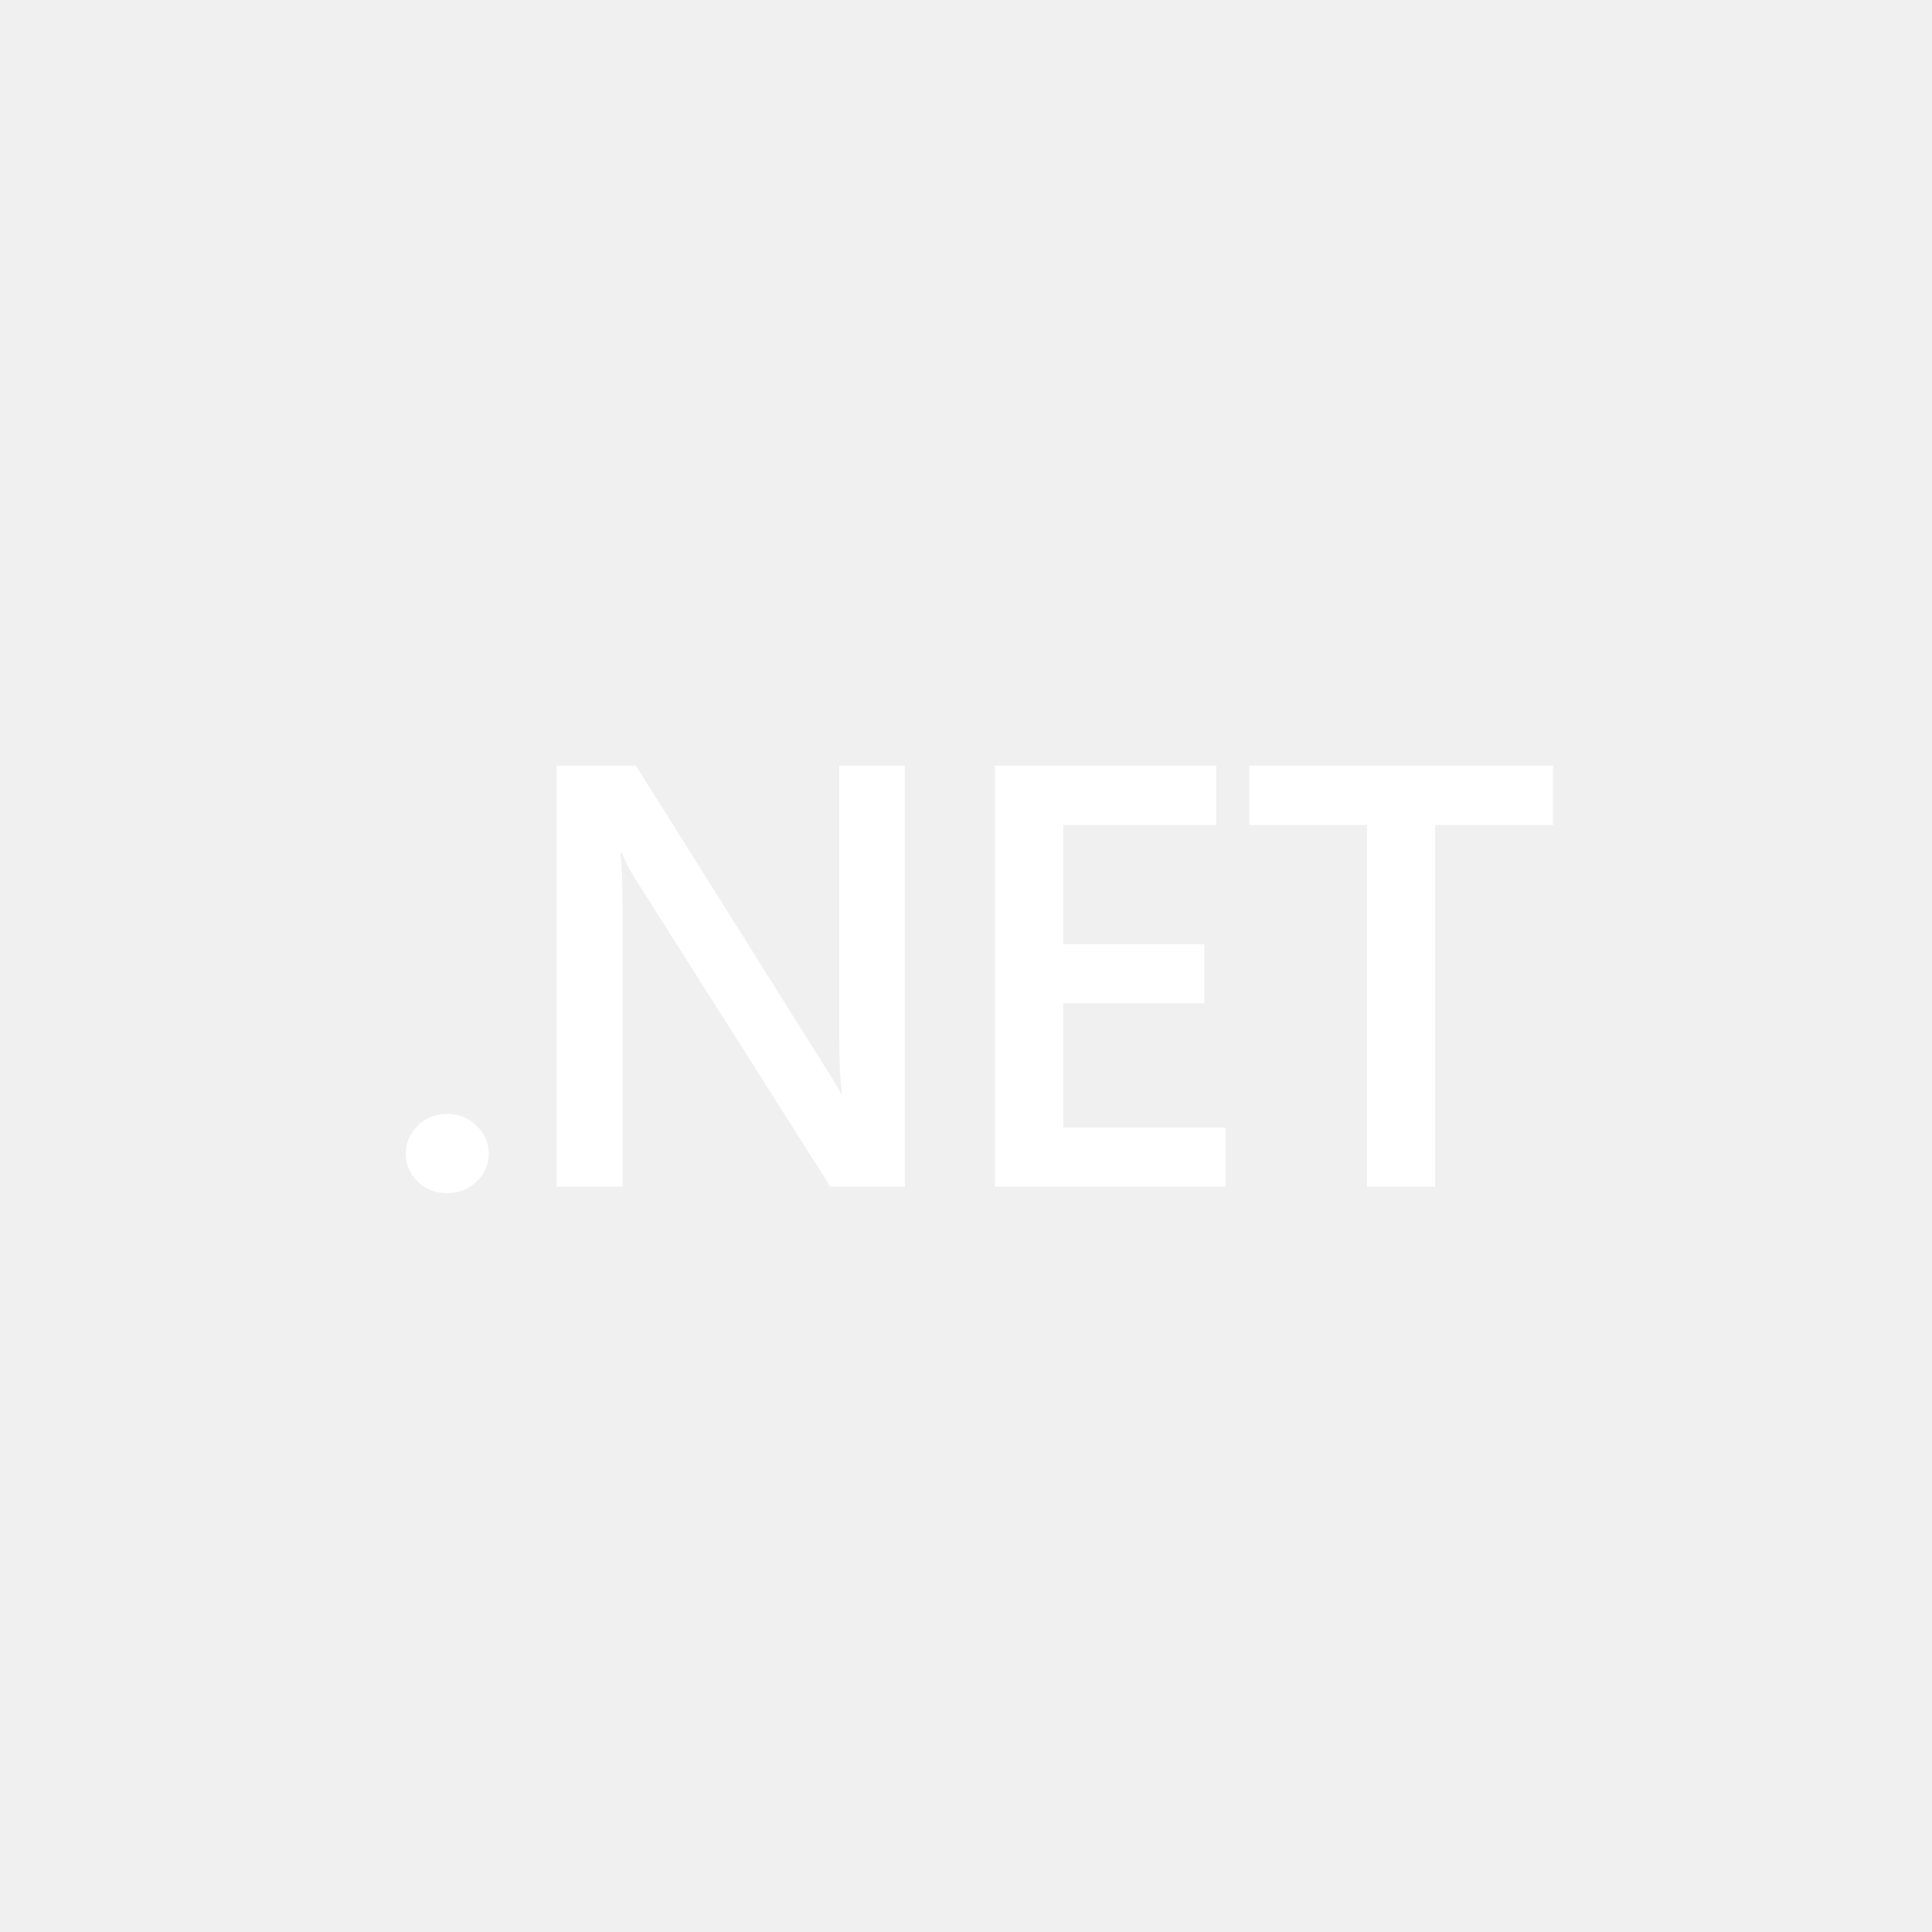
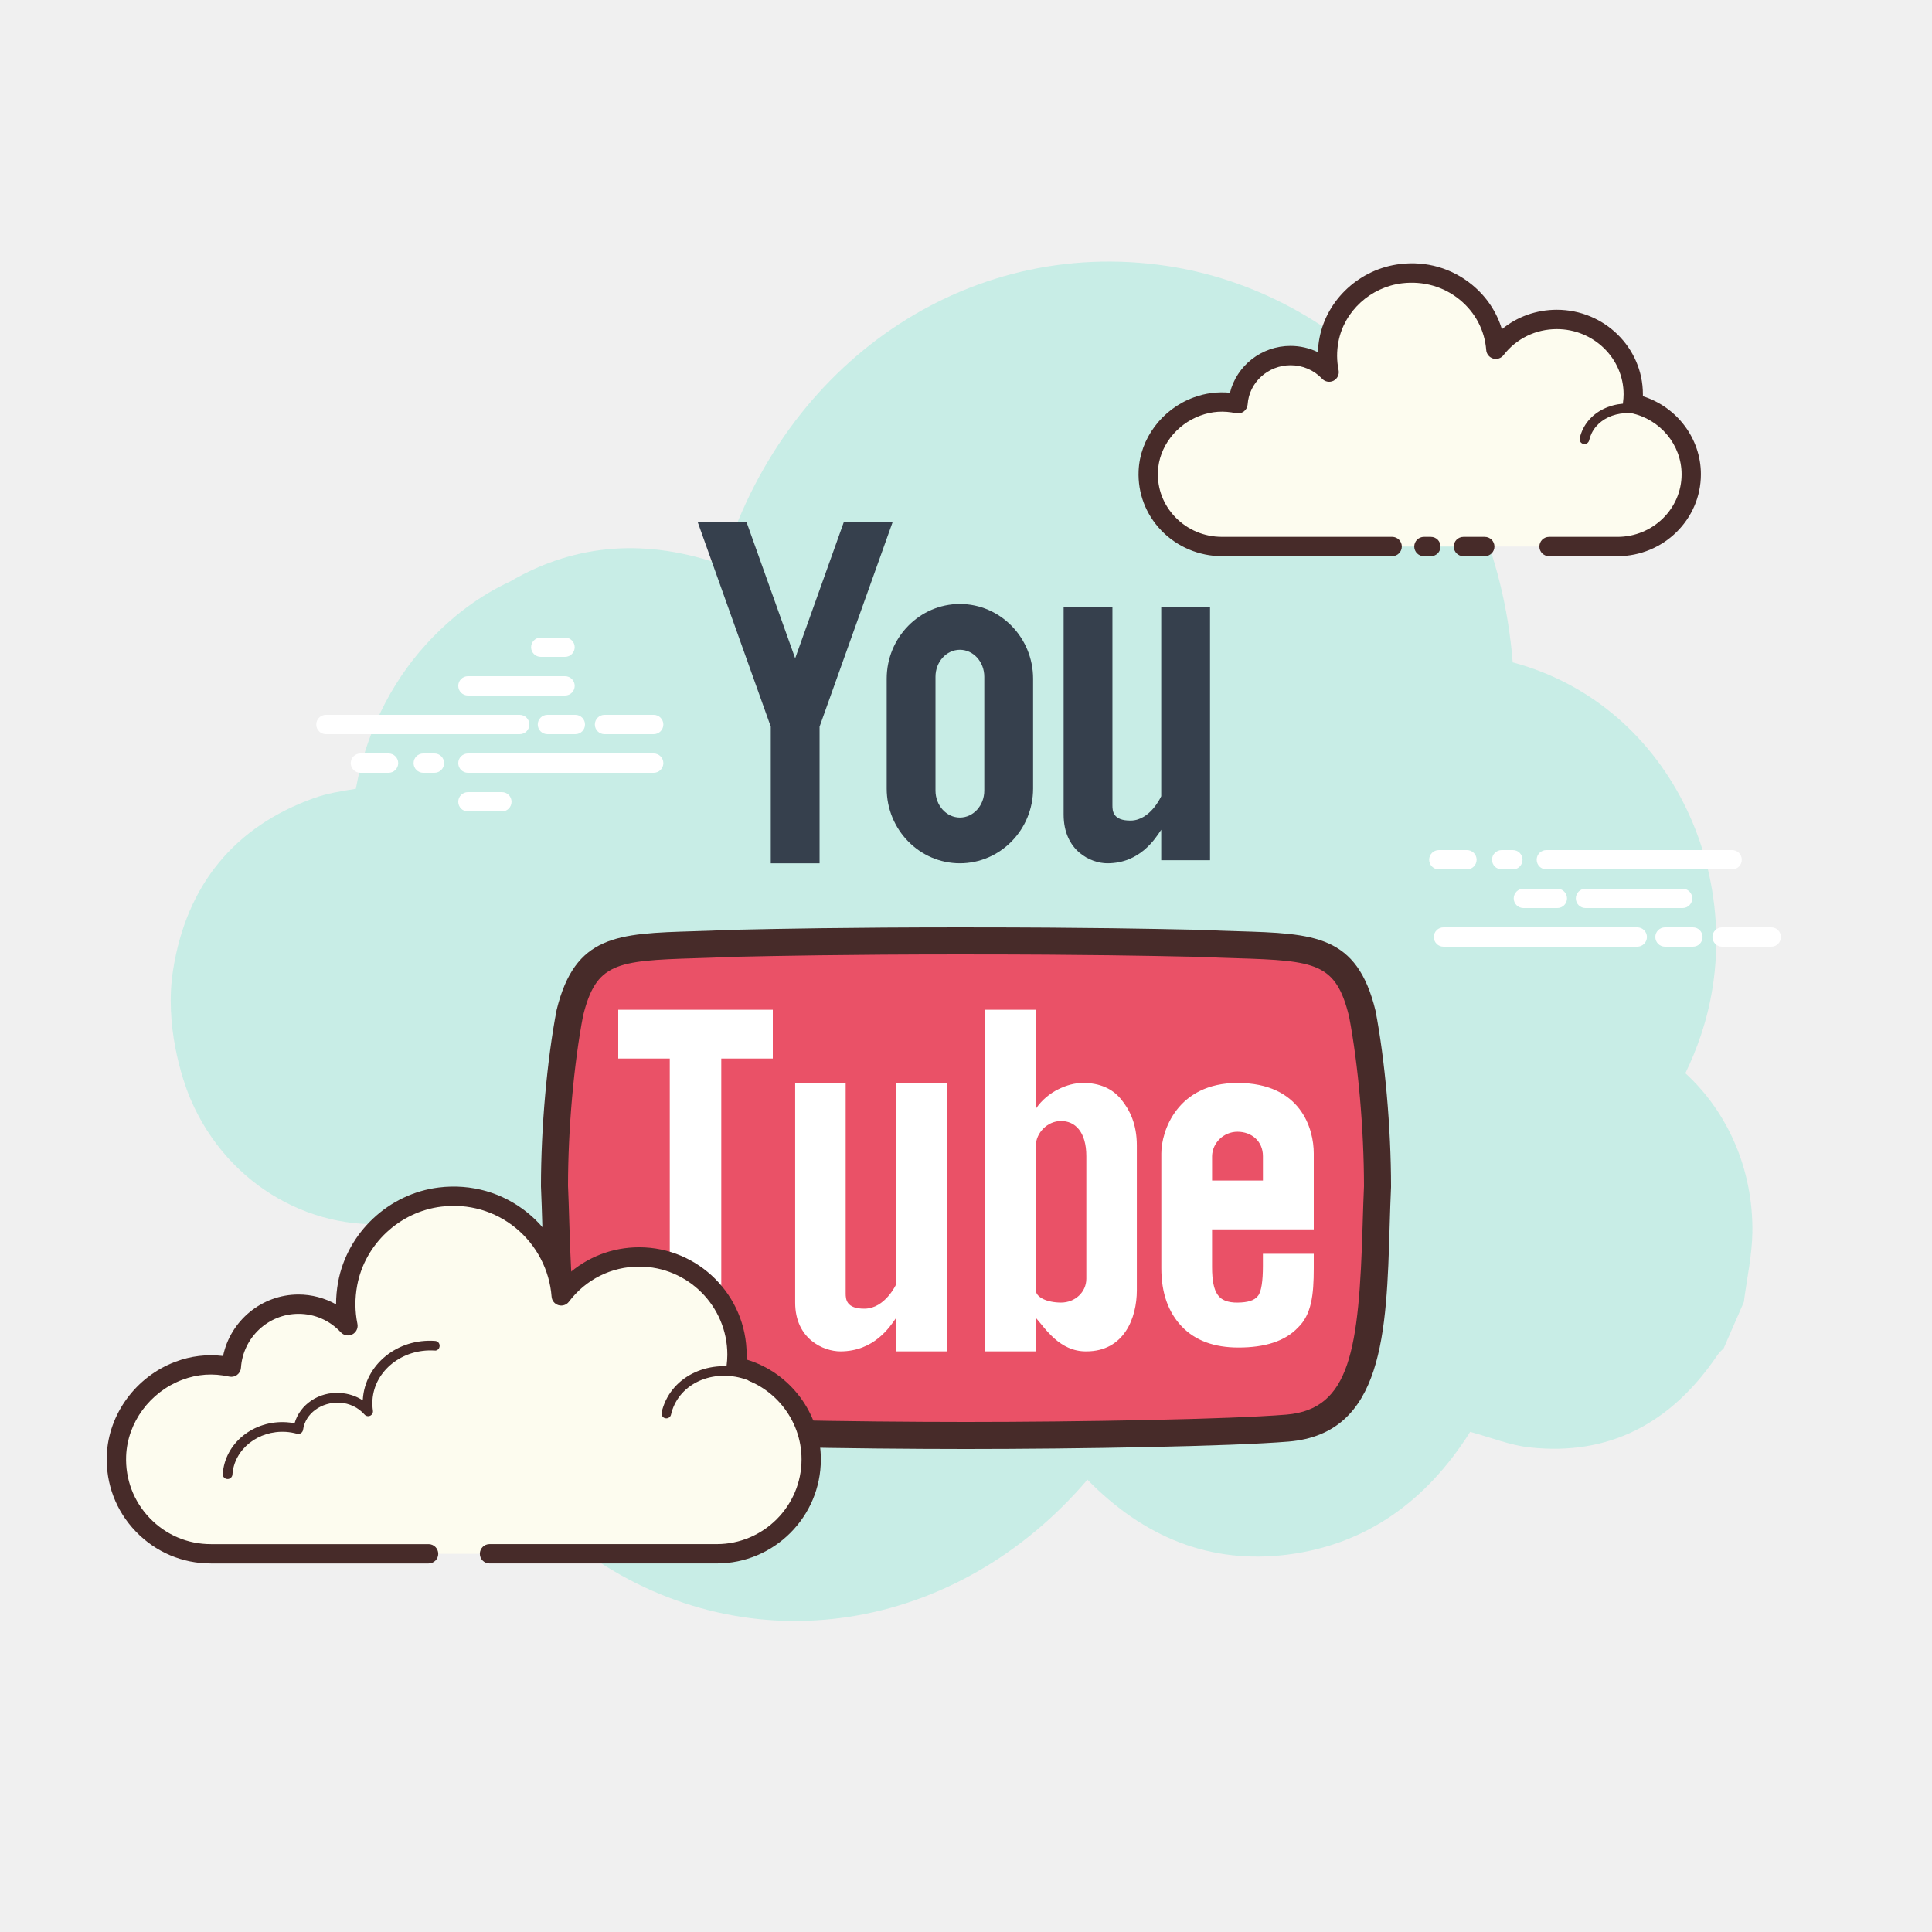
- <svg xmlns="http://www.w3.org/2000/svg" width="456" height="456" viewBox="0 0 456 456" version="1.1" xml:space="preserve" style="fill-rule:evenodd;clip-rule:evenodd;stroke-linejoin:round;stroke-miterlimit:2;">
-   <path d="m 105.5,281.609 c -2.703,0 -5.001,-0.9 -6.893,-2.702 -1.892,-1.848 -2.838,-4.042 -2.838,-6.582 0,-2.587 0.946,-4.804 2.838,-6.652 1.892,-1.848 4.19,-2.772 6.893,-2.772 2.748,0 5.068,0.924 6.96,2.772 1.937,1.848 2.906,4.064 2.906,6.652 0,2.54 -0.968,4.734 -2.906,6.582 -1.892,1.802 -4.212,2.702 -6.96,2.702 z" style="fill:#ffffff;fill-rule:nonzero;stroke-width:0.838" />
-   <path d="M 213.561,280.084 H 195.99 L 149.7,207.054 c -1.171,-1.848 -2.14,-3.765 -2.906,-5.751 h -0.406 c 0.361,2.125 0.541,6.675 0.541,13.65 v 65.132 h -15.543 v -99.36 h 18.719 l 44.737,71.298 c 1.892,2.957 3.109,4.989 3.649,6.098 h 0.27 c -0.45,-2.632 -0.676,-7.09 -0.676,-13.373 v -64.023 h 15.476 z" style="fill:#ffffff;fill-rule:nonzero;stroke-width:0.838" />
-   <path d="m 289.251,280.084 h -54.401 v -99.36 h 52.238 v 13.997 h -36.154 v 28.131 h 33.316 v 13.927 h -33.316 v 29.378 h 38.316 z" style="fill:#ffffff;fill-rule:nonzero;stroke-width:0.838" />
-   <path d="M 366.565,194.721 H 338.722 v 85.363 h -16.084 v -85.363 h -27.775 v -13.997 h 71.701 z" style="fill:#ffffff;fill-rule:nonzero;stroke-width:0.838" />
+ <svg xmlns="http://www.w3.org/2000/svg" viewBox="0 0 100 100" width="500px" height="500px">
+   <path fill="#c8ede6" d="M87.234,55.551c0.3-0.616,0.566-1.264,0.796-1.943c2.633-7.77-1.349-17.078-9.733-19.325 C77.391,22.9,69.391,15.09,60.356,13.758c-10.341-1.525-19.814,5.044-22.966,15.485c-3.799-1.346-7.501-1.182-10.99,0.857 c-1.583,0.732-3.031,1.812-4.33,3.233c-1.907,2.086-3.147,4.719-3.652,7.495c-0.748,0.118-1.483,0.236-2.176,0.484 c-4.04,1.449-6.589,4.431-7.288,8.923c-0.435,2.797,0.443,5.587,0.933,6.714c1.935,4.455,6.422,6.98,10.981,6.312 c0.227-0.033,0.557,0.069,0.752,0.233c0.241,7.12,3.698,13.417,8.884,17.014c8.321,5.772,19.027,3.994,25.781-3.921 c2.894,2.96,6.338,4.398,10.384,3.876c4.023-0.519,7.147-2.739,9.426-6.349c1.053,0.283,2.051,0.691,3.083,0.804 c4.042,0.442,7.297-1.184,9.732-4.8c0.083-0.124,0.203-0.219,0.306-0.328c0.348-0.798,0.696-1.596,1.044-2.394 c0.155-1.211,0.429-2.423,0.443-3.632C90.742,60.508,89.411,57.54,87.234,55.551z" />
+   <path fill="#fff" d="M26.899 38h-10.03c-.276 0-.5-.224-.5-.5s.224-.5.5-.5h10.03c.276 0 .5.224.5.5S27.176 38 26.899 38zM30.28 37.5c0-.276-.224-.5-.5-.5h-1.446c-.276 0-.5.224-.5.5s.224.5.5.5h1.446C30.057 38 30.28 37.776 30.28 37.5zM34.335 37.5c0-.276-.224-.5-.5-.5h-2.546c-.276 0-.5.224-.5.5s.224.5.5.5h2.546C34.112 38 34.335 37.776 34.335 37.5zM34.335 39.5c0-.276-.224-.5-.5-.5h-9.616c-.276 0-.5.224-.5.5s.224.5.5.5h9.616C34.112 40 34.335 39.776 34.335 39.5zM22.987 39.5c0-.276-.224-.5-.5-.5h-.58c-.276 0-.5.224-.5.5s.224.5.5.5h.58C22.763 40 22.987 39.776 22.987 39.5zM20.611 39.5c0-.276-.224-.5-.5-.5h-1.457c-.276 0-.5.224-.5.5s.224.5.5.5h1.457C20.387 40 20.611 39.776 20.611 39.5zM29.746 35.5c0-.276-.224-.5-.5-.5h-5.027c-.276 0-.5.224-.5.5s.224.5.5.5h5.027C29.523 36 29.746 35.776 29.746 35.5zM29.746 33.5c0-.276-.224-.5-.5-.5h-1.257c-.276 0-.5.224-.5.5s.224.5.5.5h1.257C29.523 34 29.746 33.776 29.746 33.5zM26.477 41.5c0-.276-.224-.5-.5-.5h-1.758c-.276 0-.5.224-.5.5s.224.5.5.5h1.758C26.254 42 26.477 41.776 26.477 41.5zM84.744 49h-10.03c-.276 0-.5-.224-.5-.5s.224-.5.5-.5h10.031c.276 0 .5.224.5.5S85.021 49 84.744 49zM88.125 48.5c0-.276-.224-.5-.5-.5h-1.446c-.276 0-.5.224-.5.5s.224.5.5.5h1.446C87.902 49 88.125 48.776 88.125 48.5zM92.18 48.5c0-.276-.224-.5-.5-.5h-2.546c-.276 0-.5.224-.5.5s.224.5.5.5h2.546C91.956 49 92.18 48.776 92.18 48.5zM90.154 44.5c0-.276-.224-.5-.5-.5h-9.616c-.276 0-.5.224-.5.5s.224.5.5.5h9.616C89.93 45 90.154 44.776 90.154 44.5zM78.806 44.5c0-.276-.224-.5-.5-.5h-.58c-.276 0-.5.224-.5.5s.224.5.5.5h.58C78.583 45 78.806 44.776 78.806 44.5zM76.429 44.5c0-.276-.224-.5-.5-.5h-1.456c-.276 0-.5.224-.5.5s.224.5.5.5h1.456C76.206 45 76.429 44.776 76.429 44.5zM87.591 46.5c0-.276-.224-.5-.5-.5h-5.027c-.276 0-.5.224-.5.5s.224.5.5.5h5.027C87.367 47 87.591 46.776 87.591 46.5zM87.591 44.5c0-.276-.224-.5-.5-.5h-1.257c-.276 0-.5.224-.5.5s.224.5.5.5h1.257C87.367 45 87.591 44.776 87.591 44.5zM81.108 46.5c0-.276-.224-.5-.5-.5H78.85c-.276 0-.5.224-.5.5s.224.5.5.5h1.758C80.885 47 81.108 46.776 81.108 46.5z" />
+   <path fill="#ea5167" d="M50,74.3c-5.833-0.001-13.651-0.135-16.649-0.38c-3.994-0.34-4.394-4.195-4.58-10.504 l-0.012-0.373c-0.017-0.563-0.034-1.121-0.06-1.67c0.001-2.964,0.307-6.411,0.799-8.963c0.819-3.34,2.472-3.39,6.463-3.512 c0.601-0.018,1.232-0.037,1.886-0.072c0,0,0.37-0.005,0.721-0.012c1.562-0.034,5.213-0.114,11.294-0.114l0.281,0.001 c6.015,0,9.646,0.078,11.197,0.111c0,0,0.78,0.017,0.882,0.017c0.581,0.032,1.212,0.052,1.814,0.069 c3.992,0.122,5.645,0.172,6.478,3.574c0.481,2.507,0.785,5.952,0.785,8.96c-0.025,0.54-0.044,1.146-0.063,1.76l-0.007,0.222 c-0.186,6.31-0.586,10.165-4.583,10.504C63.658,74.165,55.839,74.299,50,74.3L50,74.3z" />
+   <path fill="#472b29" d="M49.86,49.4l0.284,0.001c6.046,0,9.666,0.078,11.212,0.112l0.057,0.001 c0.382,0.008,0.636,0.013,0.769,0.014c0.613,0.033,1.238,0.052,1.833,0.07c4.12,0.125,5.131,0.26,5.812,3.008 c0.476,2.487,0.771,5.849,0.773,8.794c-0.026,0.571-0.045,1.175-0.064,1.787l-0.006,0.207c-0.19,6.468-0.641,9.546-3.94,9.826 C63.628,73.465,55.831,73.599,50,73.6c-5.828-0.001-13.624-0.134-16.588-0.378c-3.301-0.28-3.751-3.358-3.942-9.829l-0.011-0.345 c-0.017-0.564-0.034-1.124-0.059-1.674c0.002-2.933,0.3-6.297,0.779-8.797c0.674-2.72,1.685-2.854,5.805-2.979 c0.599-0.018,1.226-0.038,1.878-0.072c0.115-0.002,0.412-0.006,0.724-0.013C39.988,49.483,43.713,49.4,49.86,49.4 M49.863,48 c-6.092,0-9.748,0.08-11.309,0.114c-0.379,0.008-0.737,0.013-0.743,0.013c-0.649,0.035-1.275,0.054-1.871,0.072 c-3.984,0.121-6.177,0.188-7.13,4.078C28.311,54.871,28,58.379,28,61.406c0.031,0.666,0.049,1.346,0.071,2.031 c0.163,5.535,0.317,10.763,5.223,11.18C36.294,74.864,44.14,74.999,49.999,75c5.86-0.001,13.705-0.136,16.706-0.384 c4.907-0.417,5.061-5.645,5.224-11.18c0.021-0.685,0.041-1.365,0.071-2.003c0-3.055-0.312-6.563-0.805-9.126 c-0.96-3.92-3.155-3.987-7.137-4.108c-0.596-0.018-1.221-0.037-1.835-0.071c-0.112,0-0.369-0.005-0.779-0.014 c-1.549-0.033-5.164-0.113-11.3-0.113C50.099,48.001,49.863,48,49.863,48L49.863,48z" />
+   <path fill="#fff" d="M49 69.947h-2.614v-1.737c-.327.474-1.144 1.736-2.887 1.737-.87 0-2.341-.632-2.341-2.526V56.053h2.614v10.895c0 .291.024.798.98.789 1.063-.01 1.634-1.263 1.634-1.263V56.053H49V69.947zM40 54.789L37.333 54.789 37.333 69.947 34.667 69.947 34.667 54.789 32 54.789 32 52.263 40 52.263zM58.842 59.286c0-1.09-.357-1.829-.813-2.386-.452-.557-1.119-.848-1.967-.848-.425 0-.848.114-1.272.322-.425.205-.876.562-1.176 1.017v-5.128H51v17.684h2.614v-1.737c.505.57 1.24 1.751 2.614 1.737 1.961 0 2.614-1.737 2.614-3.158V59.286zM56.228 66.187c0 .697-.586 1.234-1.307 1.234s-1.295-.268-1.307-.632v-7.503c.012-.635.586-1.263 1.307-1.263s1.307.555 1.307 1.819V66.187zM68 63.632v-3.936c0-1.261-.658-3.643-3.947-3.643-3.125 0-3.943 2.501-3.943 3.643v5.947c0 1.292.366 2.29 1.063 3.021.704.731 1.679 1.084 2.93 1.084 1.366 0 2.408-.326 3.076-1.029C67.884 68.045 68 67.023 68 65.643v-.748h-2.632v.632c0 .762-.078 1.347-.262 1.555-.182.232-.52.335-1.054.34-.483.005-.85-.124-1.032-.414-.186-.264-.284-.719-.284-1.422v-1.953H68zM62.737 59.842c.012-.678.589-1.263 1.316-1.263.726 0 1.316.486 1.316 1.263v1.263h-2.632V59.842z" />
+   <path fill="#36404d" d="M43.684 27L41.158 34.074 38.632 27 36.105 27 39.895 37.611 39.895 44.684 42.421 44.684 42.421 37.611 46.211 27zM60.105 31.421v9.789c0 0-.552 1.253-1.579 1.263-.925.009-.947-.499-.947-.789V31.421h-2.526v10.737c0 1.895 1.421 2.526 2.262 2.526 1.685 0 2.475-1.263 2.79-1.737v1.579h2.526V31.421H60.105z" />
+   <g>
+     <path fill="#36404d" d="M49.684,44.684c-2.089,0-3.789-1.736-3.789-3.869v-5.684c0-2.132,1.7-3.869,3.789-3.869 c2.089,0,3.789,1.736,3.789,3.869v5.684C53.474,42.949,51.773,44.684,49.684,44.684z M49.684,33.632 c-0.697,0-1.263,0.625-1.263,1.395v5.895c0,0.769,0.566,1.395,1.263,1.395c0.697,0,1.263-0.625,1.263-1.395v-5.895 C50.947,34.257,50.381,33.632,49.684,33.632z" />
+   </g>
+   <g>
+     <path fill="#fdfcef" d="M80.178,28.287c1.883,0,3.517,0,3.54,0c2.11,0,3.821-1.674,3.821-3.739 c0-1.802-1.302-3.305-3.035-3.66c0.02-0.158,0.034-0.317,0.034-0.48c0-2.139-1.772-3.873-3.957-3.873 c-1.29,0-2.433,0.607-3.155,1.543c-0.185-2.381-2.358-4.218-4.9-3.913c-1.859,0.223-3.397,1.629-3.739,3.431 c-0.11,0.578-0.098,1.139,0.011,1.665c-0.498-0.525-1.208-0.856-1.998-0.856c-1.446,0-2.627,1.102-2.72,2.494 c-0.657-0.142-1.371-0.133-2.123,0.143c-1.438,0.528-2.462,1.853-2.522,3.356c-0.085,2.133,1.657,3.889,3.818,3.889 c0.164,0,0.741,0,0.874,0h7.934 M73.701,28.287h0.36" />
+     <path fill="#472b29" d="M83.718,28.788h-3.54c-0.276,0-0.5-0.224-0.5-0.5s0.224-0.5,0.5-0.5h3.54 c1.831,0,3.321-1.453,3.321-3.239c0-1.524-1.108-2.858-2.636-3.17c-0.256-0.053-0.429-0.294-0.396-0.554 c0.018-0.137,0.03-0.275,0.03-0.417c0-1.86-1.551-3.373-3.457-3.373c-1.092,0-2.098,0.491-2.76,1.349 c-0.126,0.164-0.341,0.231-0.539,0.174c-0.198-0.06-0.339-0.234-0.355-0.44c-0.079-1.02-0.565-1.944-1.369-2.604 c-0.829-0.68-1.885-0.979-2.973-0.853c-1.646,0.197-3.006,1.442-3.307,3.027c-0.094,0.495-0.091,0.99,0.009,1.472 c0.045,0.219-0.06,0.441-0.258,0.545c-0.197,0.102-0.44,0.063-0.594-0.1c-0.428-0.451-1.009-0.7-1.635-0.7 c-1.169,0-2.145,0.891-2.221,2.027c-0.01,0.146-0.082,0.278-0.198,0.366c-0.116,0.087-0.264,0.12-0.406,0.089 c-0.639-0.138-1.243-0.098-1.846,0.125c-1.262,0.463-2.144,1.631-2.195,2.905c-0.035,0.876,0.283,1.709,0.895,2.346 c0.635,0.66,1.496,1.024,2.423,1.024h8.807c0.276,0,0.5,0.224,0.5,0.5s-0.224,0.5-0.5,0.5h-8.807 c-1.185,0-2.331-0.485-3.144-1.331c-0.803-0.836-1.219-1.929-1.173-3.078c0.067-1.675,1.212-3.204,2.849-3.806 c0.61-0.225,1.24-0.304,1.88-0.244c0.344-1.396,1.629-2.424,3.135-2.424c0.493,0,0.977,0.113,1.414,0.323 c0.009-0.242,0.037-0.484,0.083-0.727c0.381-2.009,2.096-3.585,4.17-3.833c1.365-0.167,2.685,0.218,3.726,1.071 c0.748,0.613,1.278,1.409,1.546,2.302c0.791-0.648,1.786-1.007,2.842-1.007c2.458,0,4.457,1.962,4.457,4.373 c0,0.034,0,0.068-0.001,0.103c1.764,0.555,3.003,2.188,3.003,4.038C88.039,26.886,86.101,28.788,83.718,28.788z M74.061,28.788 h-0.36c-0.276,0-0.5-0.224-0.5-0.5s0.224-0.5,0.5-0.5h0.36c0.276,0,0.5,0.224,0.5,0.5S74.337,28.788,74.061,28.788z" />
+     <g>
+       <path fill="#472b29" d="M82.011,22.984c-0.018,0-0.036-0.002-0.055-0.006c-0.135-0.03-0.22-0.164-0.189-0.299 c0.037-0.164,0.094-0.325,0.17-0.479c0.604-1.224,2.272-1.677,3.722-1.007c0.125,0.058,0.18,0.206,0.122,0.331 c-0.058,0.126-0.207,0.179-0.332,0.122c-1.201-0.556-2.577-0.208-3.063,0.774c-0.058,0.118-0.102,0.242-0.13,0.367 C82.229,22.905,82.126,22.984,82.011,22.984z" />
+     </g>
+     <g>
+       <path fill="#472b29" d="M76.852,28.788h-1.107c-0.276,0-0.5-0.224-0.5-0.5s0.224-0.5,0.5-0.5h1.107 c0.276,0,0.5,0.224,0.5,0.5S77.129,28.788,76.852,28.788z" />
+     </g>
+   </g>
+   <g>
+     <path fill="#fdfcef" d="M25.337,80.423c0,0,11.691,0,11.762,0c2.7,0,4.888-2.189,4.888-4.889 c0-2.355-1.666-4.321-3.884-4.784c0.026-0.206,0.043-0.415,0.043-0.628c0-2.796-2.267-5.063-5.063-5.063 c-1.651,0-3.113,0.794-4.037,2.017c-0.236-3.113-3.017-5.514-6.27-5.116c-2.379,0.291-4.346,2.13-4.784,4.486 c-0.14,0.756-0.126,1.489,0.014,2.177c-0.638-0.687-1.546-1.119-2.557-1.119c-1.85,0-3.361,1.441-3.48,3.261 c-0.84-0.186-1.754-0.174-2.717,0.188c-1.84,0.691-3.15,2.423-3.227,4.387c-0.109,2.789,2.12,5.085,4.885,5.085 c0.21,0,0.948,0,1.118,0h10.151" />
+     <path fill="#472b29" d="M37.099,80.923H25.337c-0.276,0-0.5-0.224-0.5-0.5s0.224-0.5,0.5-0.5h11.762 c2.42,0,4.389-1.969,4.389-4.389c0-2.066-1.466-3.873-3.486-4.295c-0.255-0.053-0.426-0.293-0.394-0.552 c0.023-0.186,0.039-0.374,0.039-0.565c0-2.517-2.047-4.563-4.562-4.563c-1.438,0-2.765,0.663-3.638,1.818 c-0.125,0.166-0.338,0.237-0.54,0.178c-0.199-0.059-0.342-0.234-0.357-0.441c-0.104-1.377-0.779-2.671-1.85-3.549 c-1.083-0.888-2.456-1.282-3.86-1.109c-2.166,0.266-3.956,1.943-4.353,4.081c-0.124,0.667-0.12,1.335,0.013,1.986 c0.044,0.22-0.062,0.442-0.262,0.544c-0.2,0.104-0.443,0.06-0.595-0.104c-0.575-0.618-1.353-0.959-2.19-0.959 c-1.569,0-2.878,1.228-2.981,2.794c-0.01,0.146-0.082,0.279-0.199,0.366c-0.117,0.089-0.268,0.12-0.408,0.089 c-0.841-0.185-1.637-0.132-2.433,0.167c-1.669,0.627-2.835,2.209-2.903,3.938c-0.047,1.207,0.387,2.35,1.221,3.218 c0.835,0.869,1.959,1.348,3.164,1.348h11.269c0.276,0,0.5,0.224,0.5,0.5s-0.224,0.5-0.5,0.5H10.912 c-1.479,0-2.858-0.588-3.884-1.654c-1.025-1.066-1.558-2.469-1.5-3.95c0.083-2.126,1.51-4.069,3.55-4.835 c0.8-0.301,1.626-0.398,2.468-0.299c0.377-1.822,1.998-3.182,3.905-3.182c0.684,0,1.354,0.18,1.944,0.51 c0-0.386,0.035-0.772,0.106-1.159c0.477-2.562,2.621-4.573,5.215-4.891c1.679-0.205,3.32,0.266,4.616,1.328 c1.003,0.823,1.716,1.951,2.038,3.193c1.012-0.916,2.319-1.426,3.714-1.426c3.067,0,5.562,2.496,5.562,5.563 c0,0.083-0.002,0.166-0.007,0.248c2.254,0.673,3.848,2.776,3.848,5.164C42.488,78.507,40.071,80.923,37.099,80.923z" />
+     <path fill="#fdfcef" d="M22.504,69.655c-1.808-0.119-3.365,1.13-3.476,2.789c-0.014,0.206-0.005,0.409,0.025,0.606 c-0.349-0.394-0.865-0.661-1.458-0.7c-1.085-0.071-2.022,0.645-2.158,1.62c-0.197-0.054-0.403-0.09-0.616-0.104 c-1.582-0.104-2.944,0.989-3.042,2.441" />
+     <path fill="#472b29" d="M11.78,76.556c-0.006,0-0.012,0-0.017-0.001c-0.138-0.009-0.242-0.128-0.233-0.266 c0.107-1.587,1.588-2.789,3.308-2.674c0.137,0.009,0.273,0.026,0.409,0.053c0.274-0.968,1.256-1.645,2.366-1.567 c0.425,0.027,0.823,0.159,1.164,0.382c0-0.019,0.002-0.037,0.003-0.056c0.12-1.795,1.787-3.16,3.742-3.021 c0.138,0.009,0.242,0.128,0.233,0.266c-0.009,0.138-0.124,0.255-0.266,0.232c-1.651-0.105-3.108,1.037-3.21,2.557 c-0.012,0.184-0.004,0.37,0.023,0.553c0.017,0.109-0.041,0.217-0.141,0.264s-0.219,0.022-0.293-0.061 c-0.323-0.365-0.78-0.584-1.287-0.617c-0.951-0.034-1.775,0.556-1.894,1.404c-0.01,0.071-0.05,0.135-0.11,0.175 c-0.06,0.039-0.133,0.051-0.204,0.032c-0.187-0.051-0.377-0.083-0.567-0.097c-1.44-0.092-2.687,0.896-2.775,2.209 C12.02,76.455,11.91,76.556,11.78,76.556z" />
+     <g>
+       <path fill="#fdfcef" d="M39.079,71.323c-1.699-0.801-3.664-0.234-4.389,1.267c-0.09,0.186-0.157,0.379-0.201,0.574" />
+       <path fill="#472b29" d="M34.489,73.414c-0.018,0-0.037-0.002-0.056-0.006c-0.134-0.031-0.219-0.165-0.188-0.3 c0.049-0.217,0.123-0.428,0.219-0.627c0.783-1.621,2.902-2.239,4.721-1.385c0.125,0.06,0.179,0.208,0.12,0.333 c-0.059,0.126-0.209,0.176-0.333,0.12c-1.574-0.744-3.394-0.227-4.058,1.149c-0.08,0.165-0.141,0.34-0.182,0.521 C34.706,73.336,34.603,73.414,34.489,73.414z" />
+     </g>
+   </g>
</svg>
